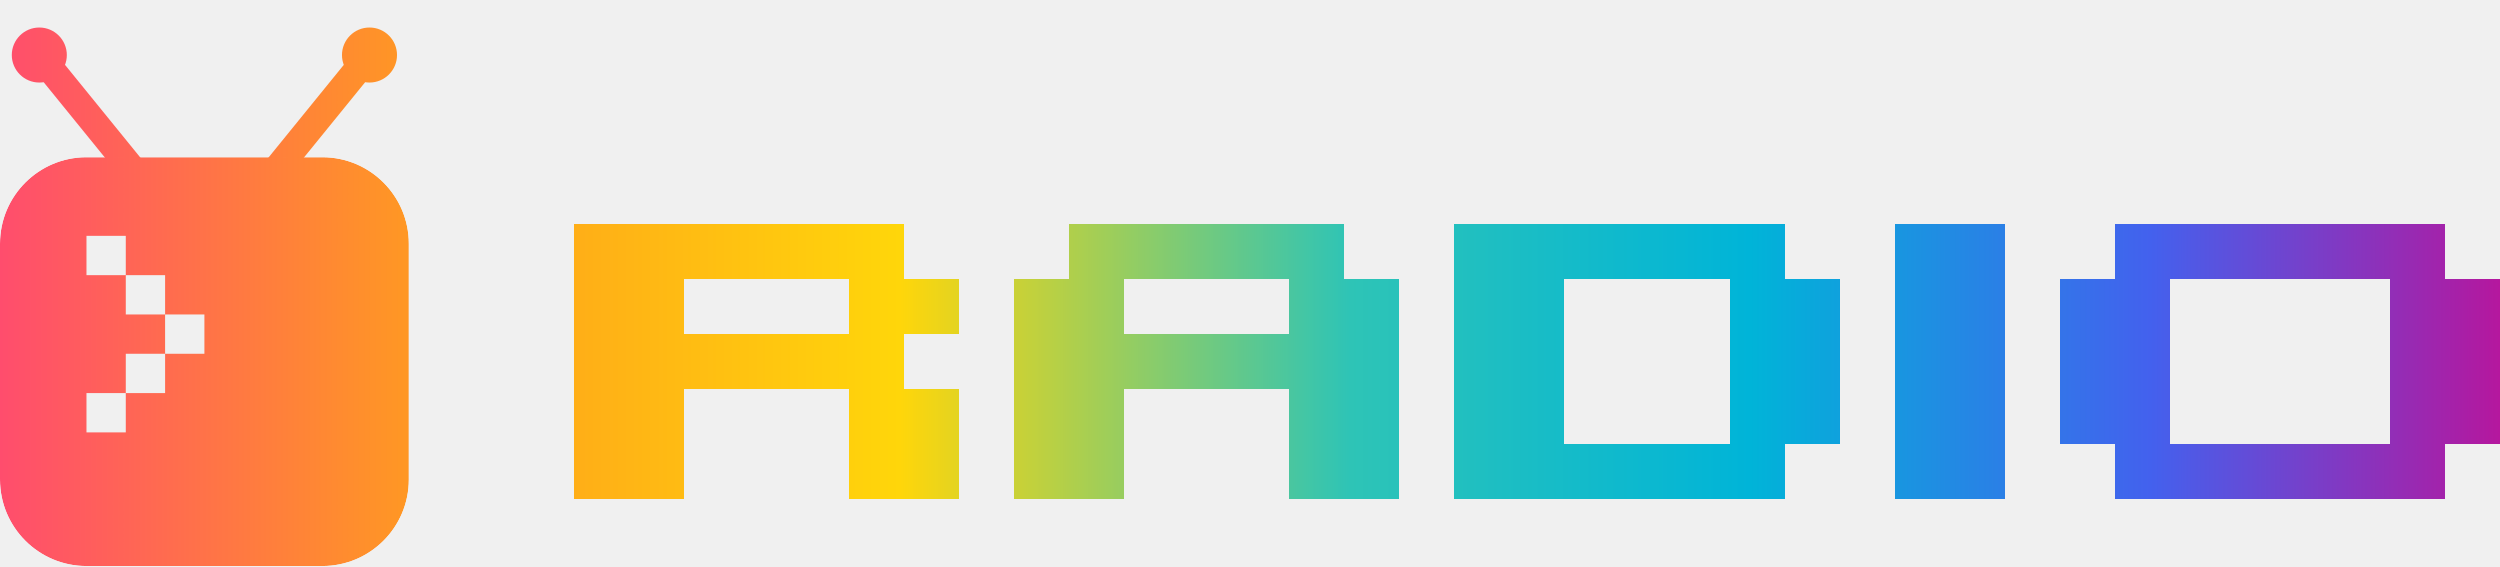
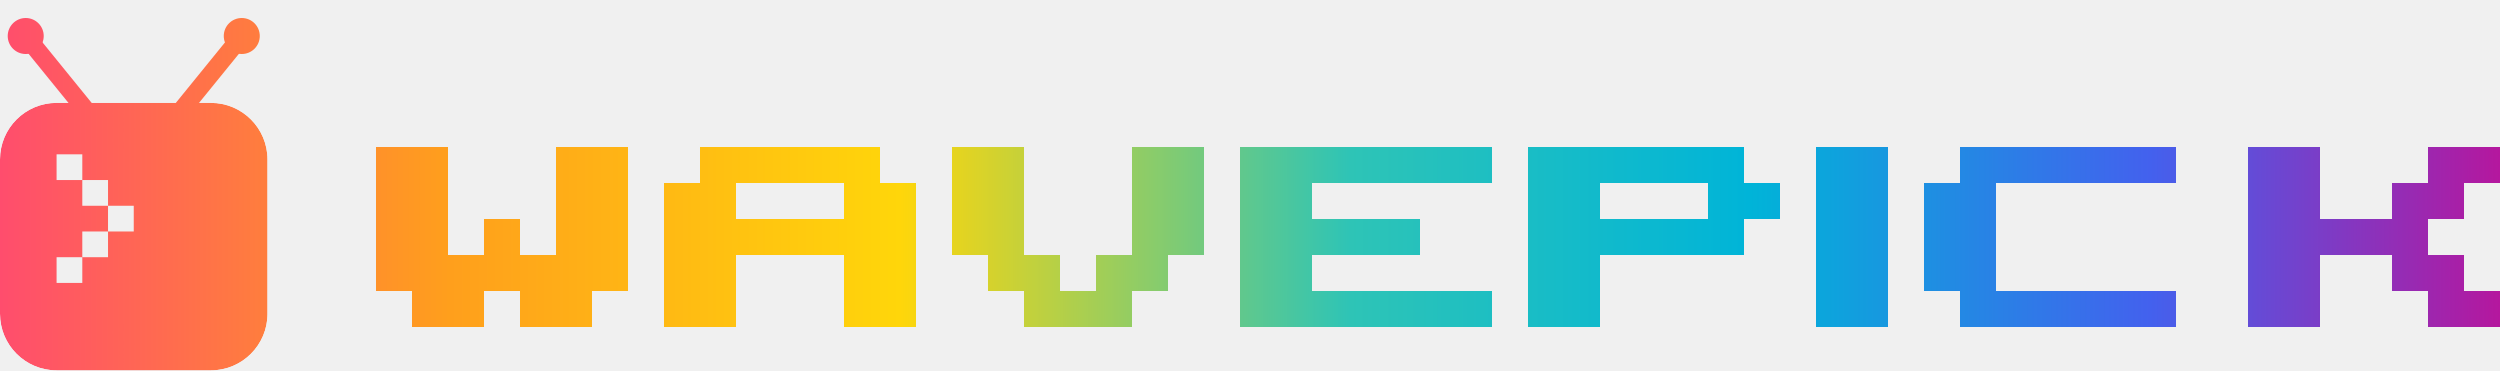
- <svg xmlns="http://www.w3.org/2000/svg" width="636" height="144" viewBox="0 0 636 144" role="img" aria-labelledby="title desc">
+ <svg xmlns="http://www.w3.org/2000/svg" width="972" height="144" viewBox="0 0 972 144" role="img" aria-labelledby="title desc">
  <defs>
-     <linearGradient id="spectrum" gradientUnits="userSpaceOnUse" x1="0" y1="0" x2="636" y2="0">
+     <linearGradient id="spectrum" gradientUnits="userSpaceOnUse" x1="0" y1="0" x2="972" y2="0">
      <stop offset="0%" stop-color="#ff4d6d" />
      <stop offset="18%" stop-color="#ff9f1c" />
      <stop offset="36%" stop-color="#ffd60a" />
      <stop offset="54%" stop-color="#2ec4b6" />
      <stop offset="70%" stop-color="#00b4d8" />
      <stop offset="86%" stop-color="#4361ee" />
      <stop offset="100%" stop-color="#b5179e" />
    </linearGradient>
    <mask id="prompt">
      <rect x="0" y="40" width="104" height="104" rx="22" fill="#fff" />
      <rect x="22" y="60" width="10" height="10" fill="#000" />
      <rect x="32" y="70" width="10" height="10" fill="#000" />
      <rect x="42" y="80" width="10" height="10" fill="#000" />
      <rect x="32" y="90" width="10" height="10" fill="#000" />
      <rect x="22" y="100" width="10" height="10" fill="#000" />
    </mask>
  </defs>
  <g stroke="url(#spectrum)" stroke-width="7" stroke-linecap="round">
    <line x1="36.0" y1="46" x2="10" y2="14" />
    <line x1="68.0" y1="46" x2="94" y2="14" />
  </g>
  <circle cx="10" cy="14" r="7" fill="url(#spectrum)" />
  <circle cx="94" cy="14" r="7" fill="url(#spectrum)" />
  <rect x="0" y="40" width="104" height="104" rx="22" fill="url(#spectrum)" mask="url(#prompt)" />
  <g fill="url(#spectrum)" shape-rendering="crispEdges">
-     <rect x="146" y="57" width="84" height="14" />
+     <rect x="146" y="57" width="28" height="14" />
+     <rect x="216" y="57" width="28" height="14" />
    <rect x="272" y="57" width="70" height="14" />
-     <rect x="370" y="57" width="84" height="14" />
-     <rect x="482" y="57" width="28" height="14" />
-     <rect x="538" y="57" width="84" height="14" />
+     <rect x="370" y="57" width="28" height="14" />
+     <rect x="440" y="57" width="28" height="14" />
+     <rect x="482" y="57" width="98" height="14" />
+     <rect x="594" y="57" width="84" height="14" />
+     <rect x="706" y="57" width="28" height="14" />
+     <rect x="762" y="57" width="84" height="14" />
+     <rect x="874" y="57" width="28" height="14" />
+     <rect x="944" y="57" width="28" height="14" />
    <rect x="146" y="71" width="28" height="14" />
    <rect x="216" y="71" width="28" height="14" />
    <rect x="258" y="71" width="28" height="14" />
    <rect x="328" y="71" width="28" height="14" />
    <rect x="370" y="71" width="28" height="14" />
    <rect x="440" y="71" width="28" height="14" />
    <rect x="482" y="71" width="28" height="14" />
-     <rect x="524" y="71" width="28" height="14" />
-     <rect x="608" y="71" width="28" height="14" />
-     <rect x="146" y="85" width="84" height="14" />
+     <rect x="594" y="71" width="28" height="14" />
+     <rect x="664" y="71" width="28" height="14" />
+     <rect x="706" y="71" width="28" height="14" />
+     <rect x="748" y="71" width="28" height="14" />
+     <rect x="874" y="71" width="28" height="14" />
+     <rect x="930" y="71" width="28" height="14" />
+     <rect x="146" y="85" width="28" height="14" />
+     <rect x="188" y="85" width="14" height="14" />
+     <rect x="216" y="85" width="28" height="14" />
    <rect x="258" y="85" width="98" height="14" />
    <rect x="370" y="85" width="28" height="14" />
    <rect x="440" y="85" width="28" height="14" />
-     <rect x="482" y="85" width="28" height="14" />
-     <rect x="524" y="85" width="28" height="14" />
-     <rect x="608" y="85" width="28" height="14" />
-     <rect x="146" y="99" width="28" height="14" />
-     <rect x="216" y="99" width="28" height="14" />
+     <rect x="482" y="85" width="70" height="14" />
+     <rect x="594" y="85" width="84" height="14" />
+     <rect x="706" y="85" width="28" height="14" />
+     <rect x="748" y="85" width="28" height="14" />
+     <rect x="874" y="85" width="70" height="14" />
+     <rect x="146" y="99" width="98" height="14" />
    <rect x="258" y="99" width="28" height="14" />
    <rect x="328" y="99" width="28" height="14" />
-     <rect x="370" y="99" width="28" height="14" />
-     <rect x="440" y="99" width="28" height="14" />
+     <rect x="384" y="99" width="28" height="14" />
+     <rect x="426" y="99" width="28" height="14" />
    <rect x="482" y="99" width="28" height="14" />
-     <rect x="524" y="99" width="28" height="14" />
-     <rect x="608" y="99" width="28" height="14" />
-     <rect x="146" y="113" width="28" height="14" />
-     <rect x="216" y="113" width="28" height="14" />
+     <rect x="594" y="99" width="28" height="14" />
+     <rect x="706" y="99" width="28" height="14" />
+     <rect x="748" y="99" width="28" height="14" />
+     <rect x="874" y="99" width="28" height="14" />
+     <rect x="930" y="99" width="28" height="14" />
+     <rect x="160" y="113" width="28" height="14" />
+     <rect x="202" y="113" width="28" height="14" />
    <rect x="258" y="113" width="28" height="14" />
    <rect x="328" y="113" width="28" height="14" />
-     <rect x="370" y="113" width="84" height="14" />
-     <rect x="482" y="113" width="28" height="14" />
-     <rect x="538" y="113" width="84" height="14" />
+     <rect x="398" y="113" width="42" height="14" />
+     <rect x="482" y="113" width="98" height="14" />
+     <rect x="594" y="113" width="28" height="14" />
+     <rect x="706" y="113" width="28" height="14" />
+     <rect x="762" y="113" width="84" height="14" />
+     <rect x="874" y="113" width="28" height="14" />
+     <rect x="944" y="113" width="28" height="14" />
  </g>
</svg>
